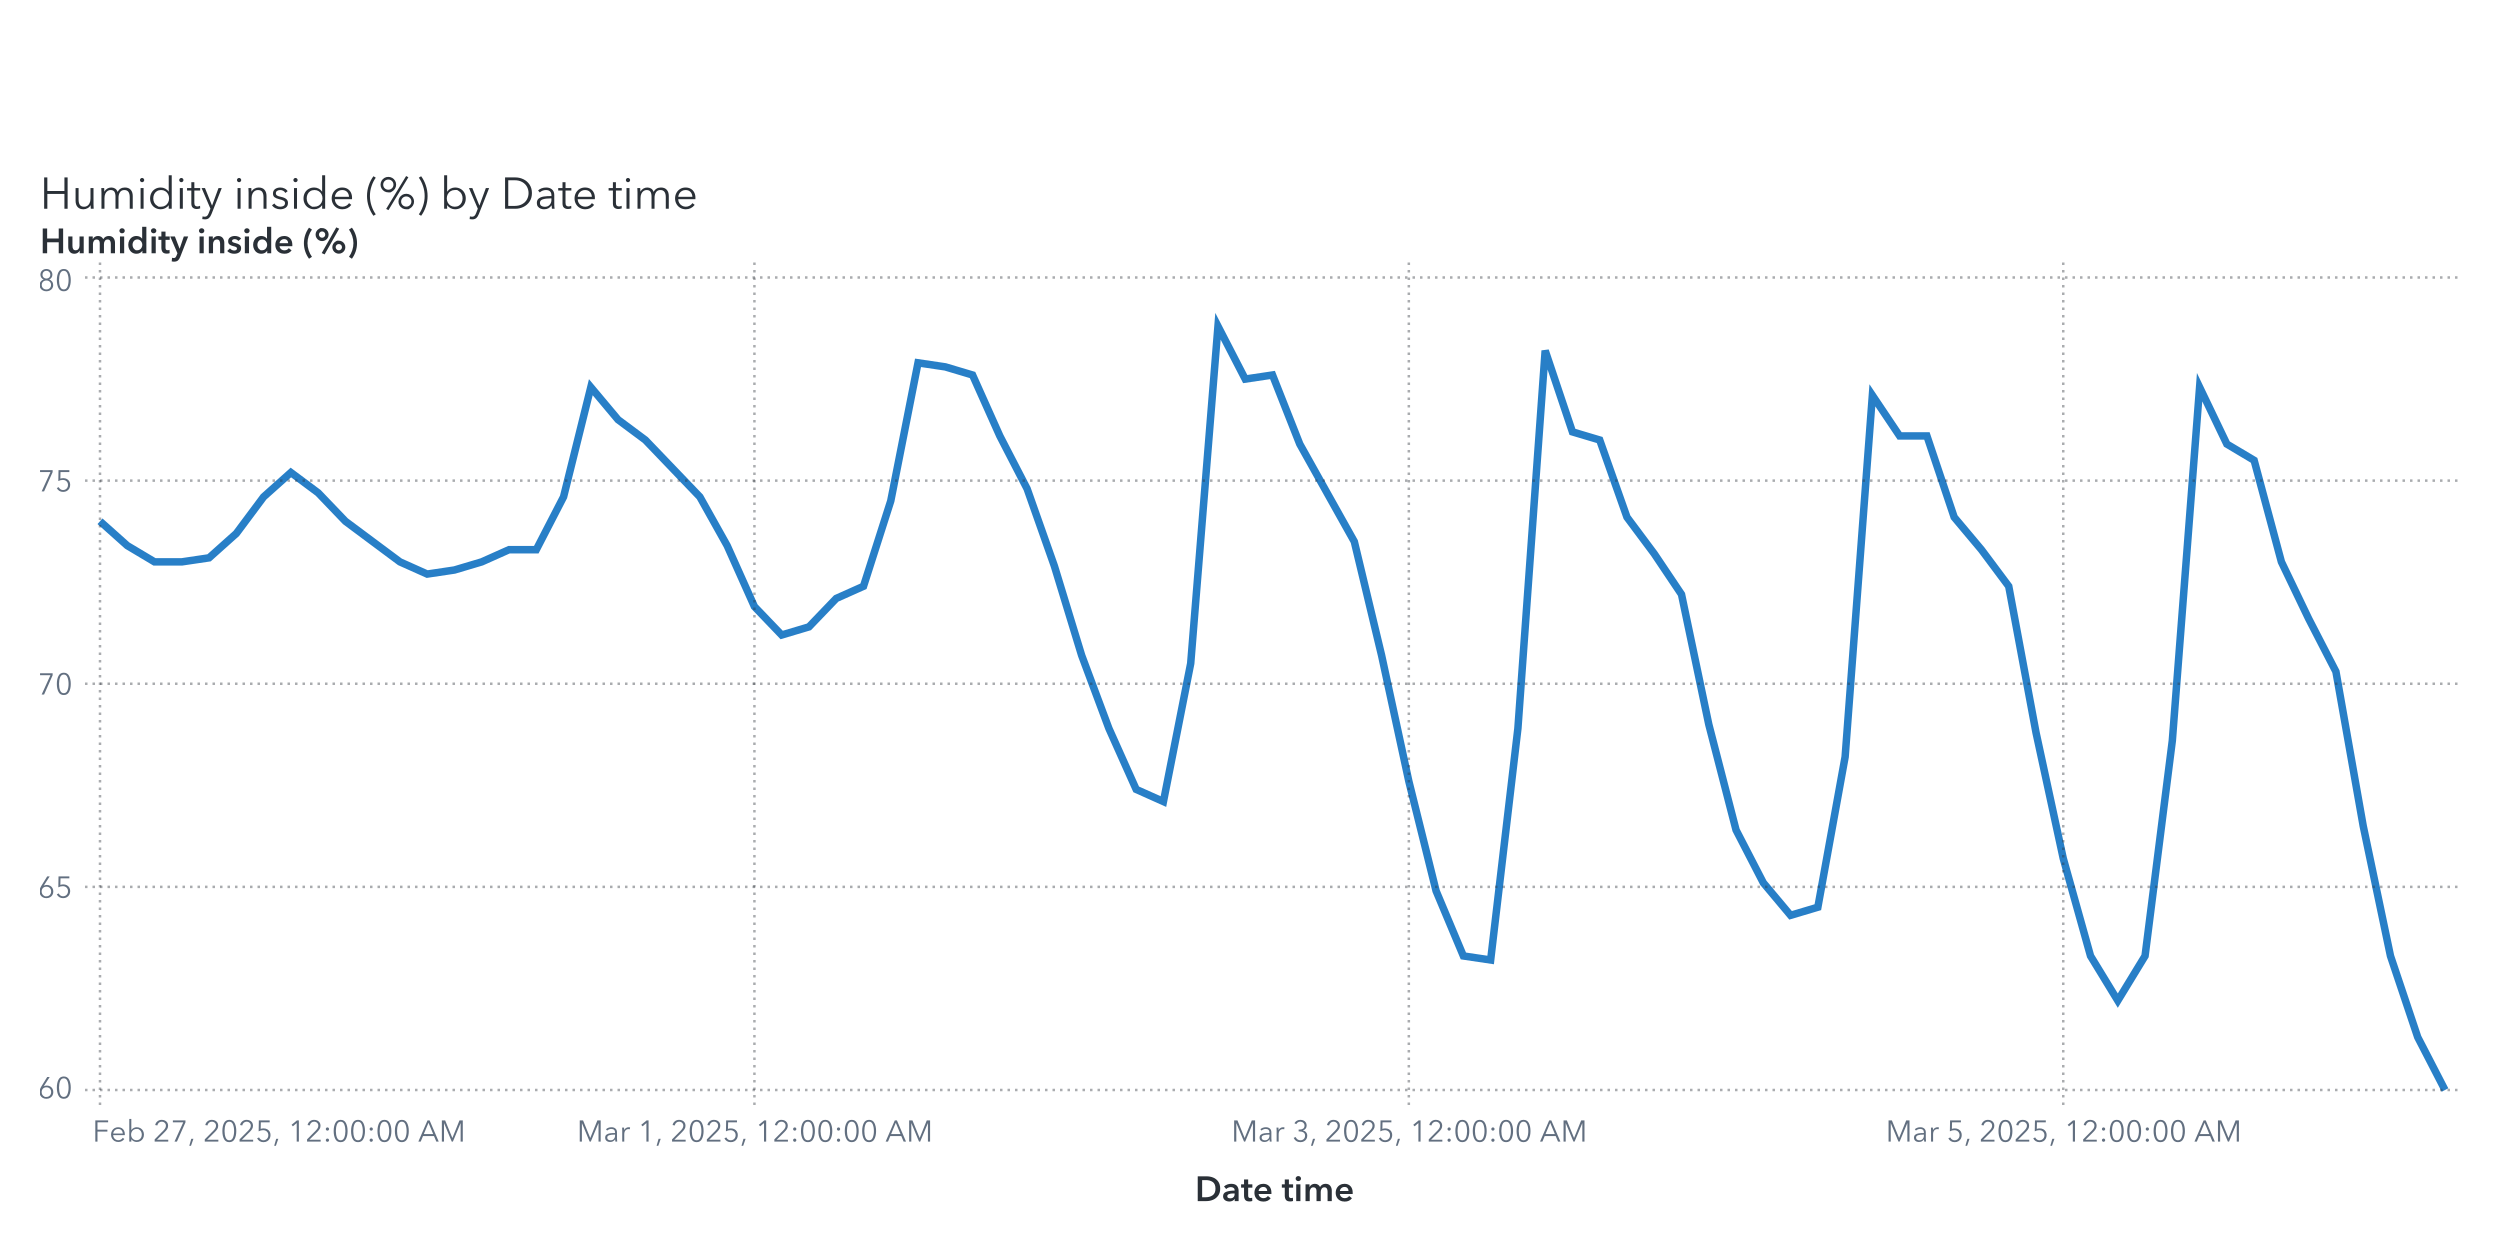
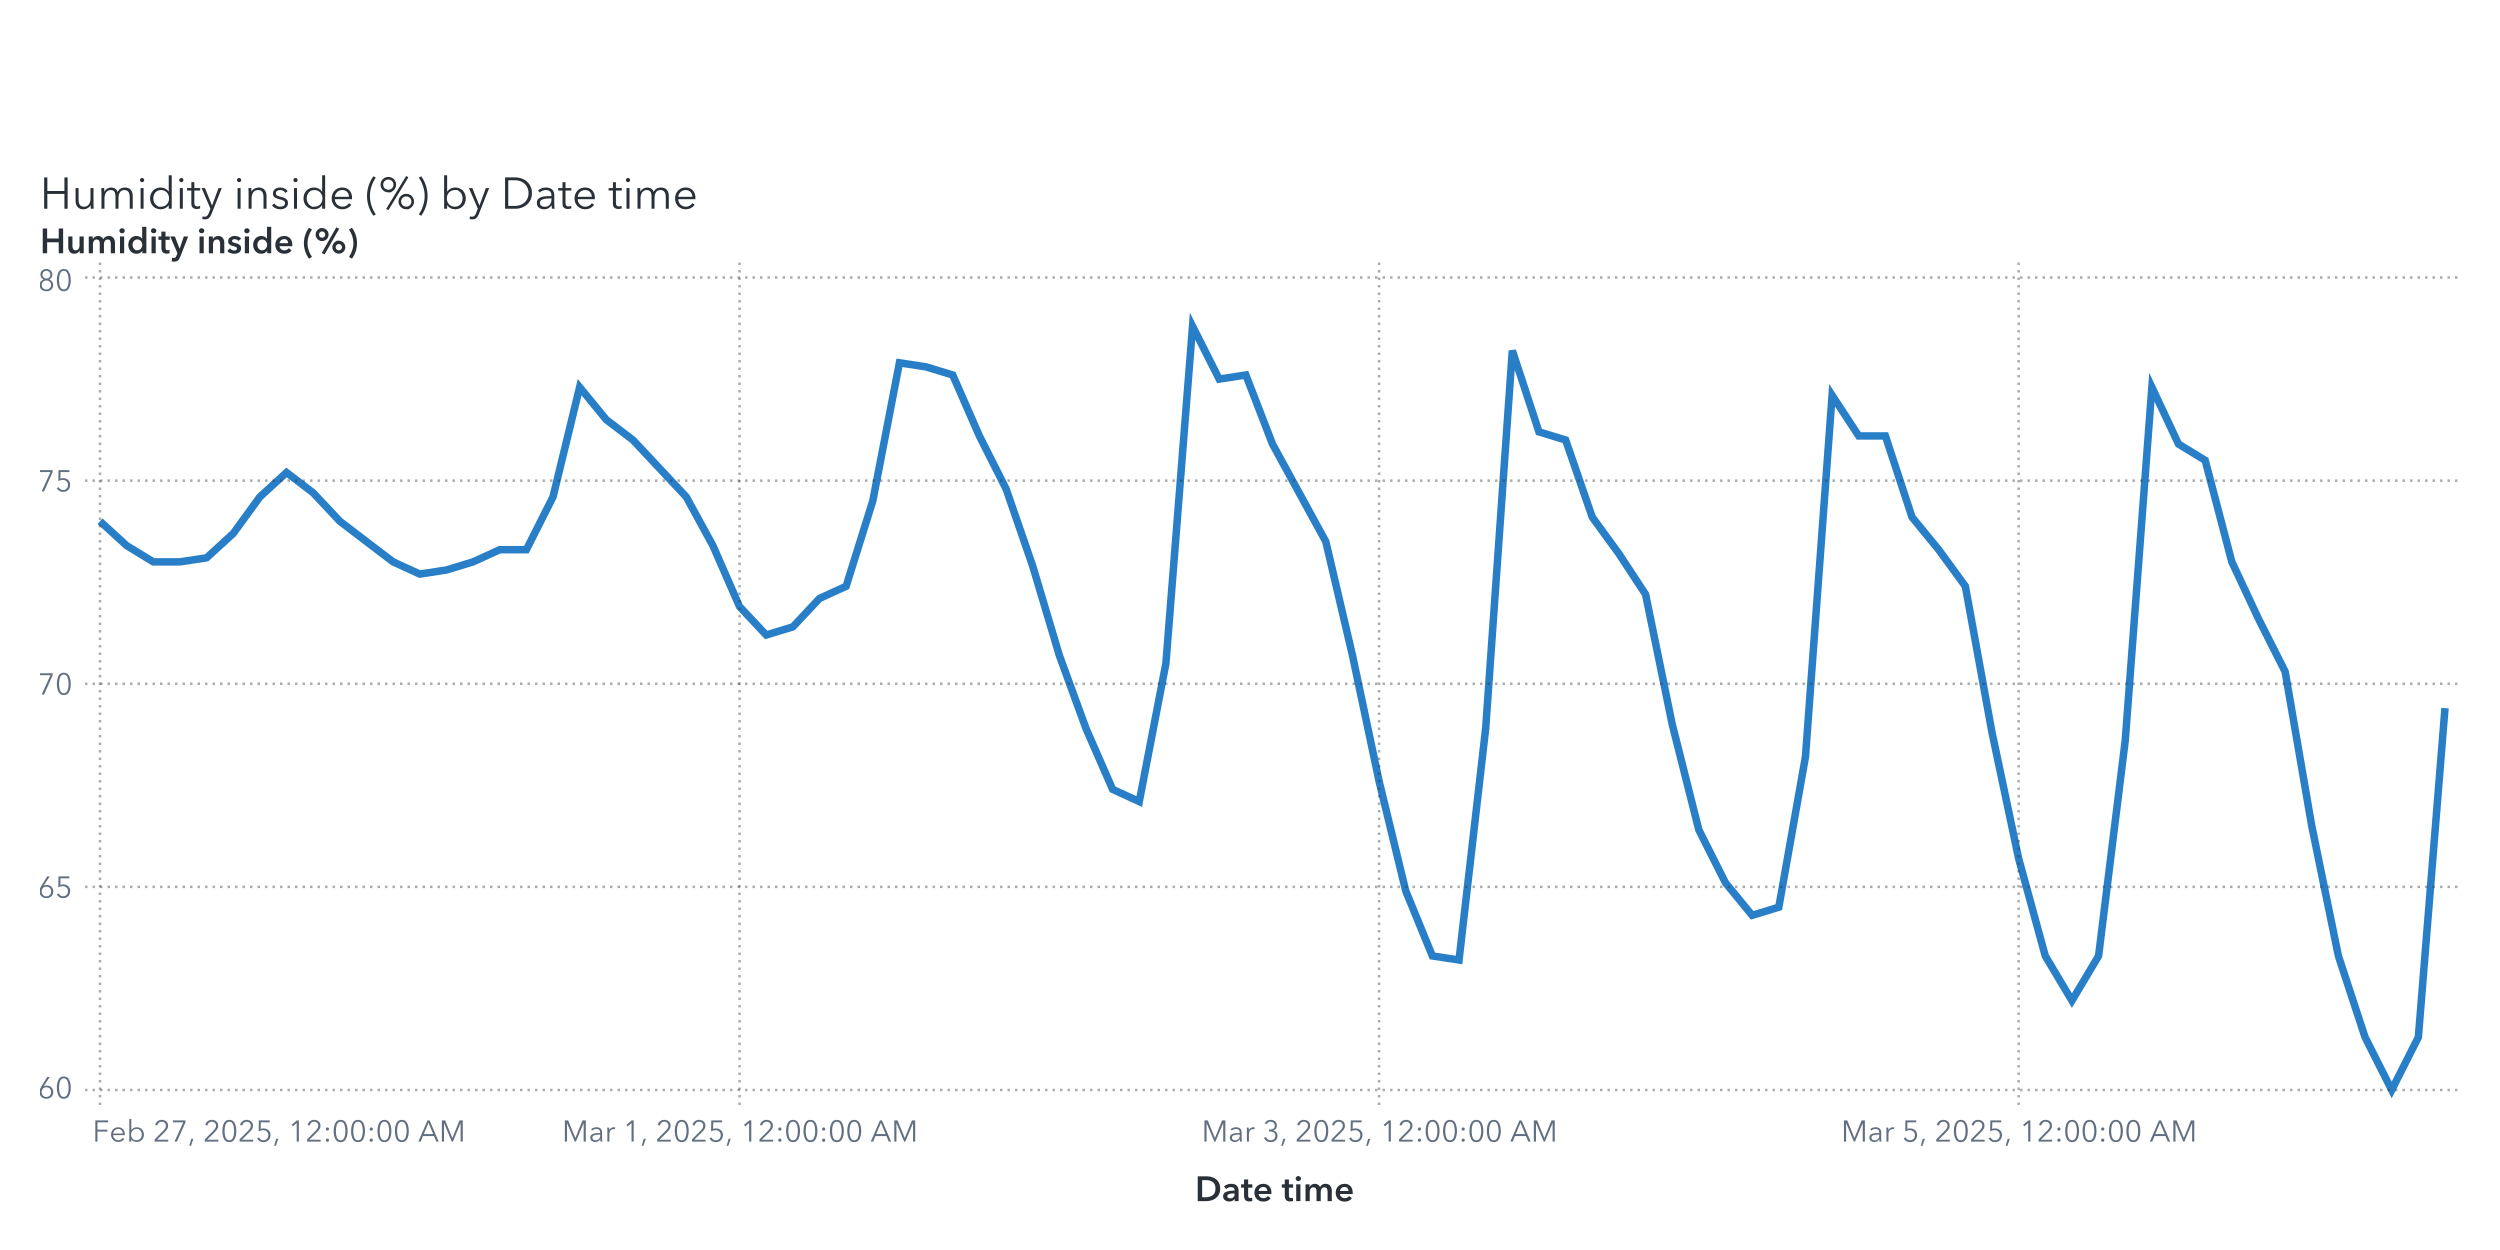
<svg xmlns="http://www.w3.org/2000/svg" xmlns:xlink="http://www.w3.org/1999/xlink" version="1.1" width="1000" height="500" viewBox="0 0 1000 500">
  <rect x="0" y="0" width="1000" height="500" fill="#ffffff">
</rect>
  <g>
    <rect x="0" y="0" rx="5" ry="5" width="1000.0" height="500.0" fill="#ffffff" opacity="0">
</rect>
    <rect x="0" y="0" rx="5" ry="5" width="1000.0" height="500.0" fill="#ffffff" opacity="0">
</rect>
    <rect x="0" y="0" rx="5" ry="5" width="1000.0" height="500.0" fill="#ffffff" opacity="0">
</rect>
    <rect x="0" y="50.0" rx="5" ry="5" width="1000.0" height="450.0" fill="#ffffff" opacity="0">
</rect>
    <g transform=" translate(16.0 -412.0)">
      <g transform="">
        <g fill="#2a3037" stroke="#2a3037" transform="translate(0 495.5) scale(0.0177 -0.0177)">
          <defs>
            <path id="g72/TT0" d="M94.0 708.0 L166.0 708.0 L166.0 401.0 L552.0 401.0 L552.0 708.0 L624.0 708.0 L624.0 0 L552.0 0 L552.0 335.0 L166.0 335.0 L166.0 0 L94.0 0 L94.0 708.0Z">
</path>
          </defs>
          <use x="0" y="0" xlink:href="#g72/TT0" />
          <defs>
            <path id="g117/TT0" d="M426.0 80.0 L424.0 80.0Q 405.0,40.0  359.5,14.0 T 264.0,-12.0 Q 177.0,-12.0  131.5,40.0 T 86.0,181.0  L86.0 468.0 L154.0 468.0 L154.0 209.0Q 154.0,130.0  182.5,87.5 T 281.0,45.0 Q 319.0,45.0  351.0,65.5 T 403.0,127.0 T 423.0,228.0  L423.0 468.0 L491.0 468.0 L491.0 103.0Q 491.0,43.0  495.0,0  L430.0 0Q 426.0,50.0  426.0,80.0 Z">
</path>
          </defs>
          <use x="718.0" y="0" xlink:href="#g117/TT0" />
          <defs>
            <path id="g109/TT0" d="M311.0 480.0Q 356.0,480.0  395.0,458.0 T 455.0,381.0 Q 479.0,429.0  521.0,454.5 T 619.0,480.0 Q 706.0,480.0  751.5,428.0 T 797.0,287.0  L797.0 0 L729.0 0 L729.0 259.0Q 729.0,423.0  608.0,423.0 Q 540.0,423.0  507.5,372.5 T 475.0,249.0  L475.0 0 L407.0 0 L407.0 273.0Q 407.0,347.0  382.5,385.0 T 294.0,423.0 Q 260.0,423.0  228.5,402.5 T 177.5,340.5 T 158.0,240.0  L158.0 0 L90.0 0 L90.0 365.0Q 90.0,425.0  86.0,468.0  L151.0 468.0Q 155.0,418.0  155.0,388.0  L157.0 388.0Q 178.0,429.0  219.5,454.5 T 311.0,480.0 Z">
</path>
          </defs>
          <use x="1299.0" y="0" xlink:href="#g109/TT0" />
          <defs>
            <path id="g105/TT0" d="M125.0 600.0Q 106.0,600.0  91.5,614.0 T 77.0,648.0 Q 77.0,668.0  91.5,682.0 T 125.0,696.0 Q 144.0,696.0  158.5,682.0 T 173.0,648.0 Q 173.0,628.0  158.5,614.0 T 125.0,600.0 Z M159.0 0 L91.0 0 L91.0 468.0 L159.0 468.0 L159.0 0Z">
</path>
          </defs>
          <use x="2182.0" y="0" xlink:href="#g105/TT0" />
          <defs>
            <path id="g100/TT0" d="M298.0 -12.0Q 227.0,-12.0  171.5,20.5 T 86.0,109.0 T 56.0,234.0 Q 56.0,303.0  86.0,359.0 T 171.5,447.5 T 298.0,480.0 Q 350.0,480.0  398.0,455.5 T 475.0,387.0  L477.0 387.0 L477.0 756.0 L545.0 756.0 L545.0 0 L477.0 0 L477.0 79.0 L475.0 79.0Q 446.0,36.0  398.0,12.0 T 298.0,-12.0 Z M305.0 46.0Q 357.0,46.0  398.0,70.5 T 462.0,138.0 T 485.0,234.0 Q 485.0,287.0  462.0,330.0 T 398.0,398.0 T 305.0,423.0 Q 250.0,423.0  210.0,398.0 T 149.0,330.0 T 128.0,234.0 Q 128.0,181.0  149.0,138.5 T 210.0,71.0 T 250.0,46.0 Z">
</path>
          </defs>
          <use x="2432.0" y="0" xlink:href="#g100/TT0" />
          <use x="3069.0" y="0" xlink:href="#g105/TT0" />
          <defs>
            <path id="g116/TT0" d="M169.0 411.0 L169.0 138.0Q 169.0,89.0  187.0,70.5 T 239.0,52.0 Q 268.0,52.0  298.0,67.0  L301.0 8.0Q 264.0,-6.0  221.0,-6.0 Q 173.0,-6.0  137.0,22.0 T 101.0,119.0  L101.0 411.0 L4.0 411.0 L4.0 468.0 L101.0 468.0 L101.0 600.0 L169.0 600.0 L169.0 468.0 L301.0 468.0 L301.0 411.0 L169.0 411.0Z">
</path>
          </defs>
          <use x="3319.0" y="0" xlink:href="#g116/TT0" />
          <defs>
            <path id="g121/TT0" d="M253.0 73.0 L398.0 468.0 L472.0 468.0 L239.0 -121.0Q 216.0,-180.0  182.5,-210.0 T 92.0,-240.0 Q 61.0,-240.0  31.0,-234.0  L38.0 -172.0Q 62.0,-180.0  88.0,-180.0 Q 121.0,-180.0  141.5,-159.5 T 178.0,-97.0  L216.0 1.0 L16.0 468.0 L92.0 468.0 L251.0 73.0 L253.0 73.0Z">
</path>
          </defs>
          <use x="3636.0" y="0" xlink:href="#g121/TT0" />
          <use x="4374.0" y="0" xlink:href="#g105/TT0" />
          <defs>
            <path id="g110/TT0" d="M155.0 388.0 L157.0 388.0Q 176.0,428.0  221.5,454.0 T 317.0,480.0 Q 404.0,480.0  449.5,428.0 T 495.0,287.0  L495.0 0 L427.0 0 L427.0 259.0Q 427.0,338.0  398.5,380.5 T 300.0,423.0 Q 262.0,423.0  230.0,402.5 T 178.0,341.0 T 158.0,240.0  L158.0 0 L90.0 0 L90.0 365.0Q 90.0,425.0  86.0,468.0  L151.0 468.0Q 155.0,418.0  155.0,388.0 Z">
</path>
          </defs>
          <use x="4624.0" y="0" xlink:href="#g110/TT0" />
          <defs>
            <path id="g115/TT0" d="M224.0 423.0Q 183.0,423.0  154.0,404.5 T 125.0,350.0 Q 125.0,318.0  151.0,300.0 T 237.0,270.0 Q 320.0,253.0  359.5,220.0 T 399.0,133.0 Q 399.0,59.0  347.5,23.5 T 223.0,-12.0 Q 167.0,-12.0  118.0,11.0 T 38.0,79.0  L92.0 119.0Q 111.0,87.0  146.5,66.5 T 222.0,46.0 Q 270.0,46.0  301.0,65.5 T 332.0,128.0 Q 332.0,163.0  299.5,182.0 T 194.0,218.0 Q 136.0,232.0  98.0,258.5 T 60.0,344.0 Q 60.0,411.0  108.5,445.5 T 227.0,480.0 Q 277.0,480.0  323.0,457.5 T 391.0,396.0  L339.0 357.0Q 324.0,387.0  293.0,405.0 T 224.0,423.0 Z">
</path>
          </defs>
          <use x="5205.0" y="0" xlink:href="#g115/TT0" />
          <use x="5649.0" y="0" xlink:href="#g105/TT0" />
          <use x="5899.0" y="0" xlink:href="#g100/TT0" />
          <defs>
            <path id="g101/TT0" d="M515.0 216.0 L127.0 216.0Q 128.0,169.0  150.5,130.5 T 212.0,69.0 T 298.0,46.0 Q 347.0,46.0  387.0,69.5 T 448.0,127.0  L499.0 87.0Q 421.0,-12.0  298.0,-12.0 Q 229.0,-12.0  174.0,20.0 T 87.5,108.0 T 56.0,234.0 Q 56.0,303.0  87.0,359.5 T 172.0,448.0 T 292.0,480.0 Q 363.0,480.0  413.5,449.5 T 490.0,366.0 T 516.0,248.0 Q 516.0,228.0  515.0,216.0 Z M292.0 423.0Q 248.0,423.0  211.5,402.0 T 153.0,345.5 T 128.0,270.0  L447.0 270.0Q 444.0,338.0  403.5,380.5 T 292.0,423.0 Z">
</path>
          </defs>
          <use x="6536.0" y="0" xlink:href="#g101/TT0" />
          <defs>
            <path id="g40/TT0" d="M230.0 -126.0 L178.0 -159.0Q 112.0,-72.0  72.0,46.0 T 32.0,288.0 Q 32.0,412.0  72.0,530.0 T 178.0,735.0  L230.0 702.0Q 170.0,618.0  134.0,509.0 T 98.0,288.0 Q 98.0,176.0  134.0,67.0 T 230.0,-126.0 Z">
</path>
          </defs>
          <use x="7358.0" y="0" xlink:href="#g40/TT0" />
          <defs>
            <path id="g37/TT0" d="M217.0 -31.0 L165.0 -4.0 L616.0 739.0 L667.0 712.0 L217.0 -31.0Z M214.0 370.0Q 165.0,370.0  125.0,393.5 T 61.5,457.0 T 38.0,545.0 Q 38.0,593.0  61.5,633.0 T 125.0,696.5 T 214.0,720.0 Q 263.0,720.0  303.0,696.5 T 366.5,633.0 T 390.0,545.0 Q 390.0,497.0  366.5,457.0 T 303.0,393.5 T 263.0,370.0 Z M214.0 660.0Q 166.0,660.0  132.0,627.0 T 98.0,545.0 Q 98.0,496.0  132.0,463.0 T 214.0,430.0 Q 262.0,430.0  296.0,463.0 T 330.0,545.0 Q 330.0,594.0  296.0,627.0 T 214.0,660.0 Z M619.0 -12.0Q 570.0,-12.0  530.0,11.5 T 466.5,75.0 T 443.0,163.0 Q 443.0,211.0  466.5,251.0 T 530.0,314.5 T 619.0,338.0 Q 668.0,338.0  708.0,314.5 T 771.5,251.0 T 795.0,163.0 Q 795.0,115.0  771.5,75.0 T 708.0,11.5 T 668.0,-12.0 Z M619.0 278.0Q 571.0,278.0  537.0,245.0 T 503.0,163.0 Q 503.0,114.0  537.0,81.0 T 619.0,48.0 Q 667.0,48.0  701.0,81.0 T 735.0,163.0 Q 735.0,212.0  701.0,245.0 T 619.0,278.0 Z">
</path>
          </defs>
          <use x="7658.0" y="0" xlink:href="#g37/TT0" />
          <defs>
            <path id="g41/TT0" d="M70.0 702.0 L122.0 735.0Q 188.0,648.0  228.0,530.0 T 268.0,288.0 Q 268.0,164.0  228.0,46.0 T 122.0,-159.0  L70.0 -126.0Q 130.0,-42.0  166.0,67.0 T 202.0,288.0 Q 202.0,400.0  166.0,509.0 T 70.0,702.0 Z">
</path>
          </defs>
          <use x="8491.0" y="0" xlink:href="#g41/TT0" />
          <defs>
            <path id="g98/TT0" d="M160.0 0 L92.0 0 L92.0 756.0 L160.0 756.0 L160.0 387.0 L162.0 387.0Q 191.0,431.0  239.0,455.5 T 339.0,480.0 Q 410.0,480.0  465.5,447.5 T 551.0,359.0 T 581.0,234.0 Q 581.0,165.0  551.0,109.0 T 465.5,20.5 T 339.0,-12.0 Q 287.0,-12.0  239.0,12.0 T 162.0,79.0  L160.0 79.0 L160.0 0Z M332.0 423.0Q 280.0,423.0  239.0,398.0 T 175.0,330.0 T 152.0,234.0 Q 152.0,181.0  175.0,138.0 T 239.0,70.5 T 332.0,46.0 Q 387.0,46.0  427.0,71.0 T 488.0,138.5 T 509.0,234.0 Q 509.0,287.0  488.0,330.0 T 427.0,398.0 T 387.0,423.0 Z">
</path>
          </defs>
          <use x="9041.0" y="0" xlink:href="#g98/TT0" />
          <use x="9678.0" y="0" xlink:href="#g121/TT0" />
          <defs>
            <path id="g68/TT0" d="M329.0 708.0Q 421.0,708.0  507.0,667.5 T 647.0,546.5 T 701.0,354.0 Q 701.0,242.0  647.0,161.5 T 507.0,40.5 T 329.0,0  L94.0 0 L94.0 708.0 L329.0 708.0Z M309.0 64.0Q 411.0,64.0  482.5,105.0 T 589.5,212.0 T 625.0,354.0 Q 625.0,430.0  589.5,496.0 T 482.5,603.0 T 309.0,644.0  L166.0 644.0 L166.0 64.0 L309.0 64.0Z">
</path>
          </defs>
          <use x="10416.0" y="0" xlink:href="#g68/TT0" />
          <defs>
            <path id="g97/TT0" d="M260.0 423.0Q 220.0,423.0  183.0,408.0 T 121.0,368.0  L83.0 413.0Q 113.0,443.0  161.0,461.5 T 267.0,480.0 Q 347.0,480.0  398.0,436.0 T 449.0,310.0  L449.0 105.0Q 449.0,42.0  457.0,0  L396.0 0Q 389.0,40.0  389.0,76.0  L387.0 76.0Q 355.0,30.0  314.5,9.0 T 217.0,-12.0 Q 178.0,-12.0  141.0,2.5 T 79.5,49.0 T 55.0,130.0 Q 55.0,198.0  99.0,232.0 T 212.5,276.5 T 385.0,287.0  L385.0 302.0Q 385.0,362.0  353.0,392.5 T 260.0,423.0 Z M125.0 133.0Q 125.0,87.0  157.0,65.5 T 235.0,44.0 Q 304.0,44.0  344.5,89.0 T 385.0,199.0  L385.0 234.0 L365.0 234.0Q 259.0,234.0  192.0,213.5 T 125.0,133.0 Z">
</path>
          </defs>
          <use x="11173.0" y="0" xlink:href="#g97/TT0" />
          <use x="11707.0" y="0" xlink:href="#g116/TT0" />
          <use x="12024.0" y="0" xlink:href="#g101/TT0" />
          <use x="12846.0" y="0" xlink:href="#g116/TT0" />
          <use x="13163.0" y="0" xlink:href="#g105/TT0" />
          <use x="13413.0" y="0" xlink:href="#g109/TT0" />
          <use x="14296.0" y="0" xlink:href="#g101/TT0" />
        </g>
        <text x="0" y="495.5" font-size="13.3pt" font-family="Avenir Next for SAS" fill="#2a3037" opacity="0">
Humidity inside (%) by Date time</text>
      </g>
    </g>
    <g transform=" translate(16.0 -16.0)">
      <defs>
        <clipPath id="ClipPath0">
          <rect x="18" y="118" width="953" height="340">
</rect>
        </clipPath>
      </defs>
      <g clip-path="url(#ClipPath0)">
        <defs>
          <clipPath id="ClipPath1">
            <rect x="18" y="120" width="951" height="338">
</rect>
          </clipPath>
        </defs>
        <g clip-path="url(#ClipPath1)">
-           <polyline id="Polyline_6" points="24.0,224.5  34.91,234.25  45.81,240.75  56.72,240.75  67.63,239.13  78.53,229.38  89.44,214.75  100.35,205.0  111.26,213.13  122.16,224.5  133.07,232.63  143.98,240.75  154.88,245.63  165.79,244.0  176.7,240.75  187.6,235.88  198.51,235.88  209.42,214.75  220.33,170.88  231.23,183.88  242.14,192.0  253.05,203.38  263.95,214.75  274.86,234.25  285.77,258.63  296.67,270.0  307.58,266.75  318.49,255.38  329.4,250.5  340.3,216.38  351.21,161.13  362.12,162.75  373.02,166.0  383.93,190.38  394.84,211.5  405.74,242.38  416.65,278.13  427.56,307.38  438.47,331.75  449.37,336.63  460.28,281.38  471.19,146.5  482.09,167.63  493.0,166.0  503.91,193.63  514.81,213.13  525.72,232.63  536.63,278.13  547.53,328.5  558.44,372.38  569.35,398.38  580.26,400.0  591.16,307.38  602.07,156.25  612.98,188.75  623.88,192.0  634.79,222.88  645.7,237.5  656.6,253.75  667.51,305.75  678.42,348.0  689.33,369.13  700.23,382.13  711.14,378.88  722.05,318.75  732.95,174.13  743.86,190.38  754.77,190.38  765.67,222.88  776.58,235.88  787.49,250.5  798.4,309.0  809.3,359.38  820.21,398.38  831.12,416.25  842.02,398.38  852.93,312.25  863.84,170.88  874.74,193.63  885.65,200.13  896.56,240.75  907.47,263.5  918.37,284.63  929.28,346.38  940.19,398.38  951.09,430.88  962.0,452.0 " fill="none" stroke="#287fc7" stroke-width="3.0">
+           <polyline id="Polyline_6" points="24.0,224.5  34.66,234.25  45.32,240.75  55.98,240.75  66.64,239.13  77.3,229.38  87.95,214.75  98.61,205.0  109.27,213.13  119.93,224.5  130.59,232.63  141.25,240.75  151.91,245.63  162.57,244.0  173.23,240.75  183.89,235.88  194.55,235.88  205.2,214.75  215.86,170.88  226.52,183.88  237.18,192.0  247.84,203.38  258.5,214.75  269.16,234.25  279.82,258.63  290.48,270.0  301.14,266.75  311.8,255.38  322.45,250.5  333.11,216.38  343.77,161.13  354.43,162.75  365.09,166.0  375.75,190.38  386.41,211.5  397.07,242.38  407.73,278.13  418.39,307.38  429.05,331.75  439.7,336.63  450.36,281.38  461.02,146.5  471.68,167.63  482.34,166.0  493.0,193.63  503.66,213.13  514.32,232.63  524.98,278.13  535.64,328.5  546.3,372.38  556.95,398.38  567.61,400.0  578.27,307.38  588.93,156.25  599.59,188.75  610.25,192.0  620.91,222.88  631.57,237.5  642.23,253.75  652.89,305.75  663.55,348.0  674.2,369.13  684.86,382.13  695.52,378.88  706.18,318.75  716.84,174.13  727.5,190.38  738.16,190.38  748.82,222.88  759.48,235.88  770.14,250.5  780.8,309.0  791.45,359.38  802.11,398.38  812.77,416.25  823.43,398.38  834.09,312.25  844.75,170.88  855.41,193.63  866.07,200.13  876.73,240.75  887.39,263.5  898.05,284.63  908.7,346.38  919.36,398.38  930.02,430.88  940.68,452.0  951.34,430.88  962.0,299.25 " fill="none" stroke="#287fc7" stroke-width="3.0">
</polyline>
        </g>
        <path d="M18.0 452.0L969.0 452.0" stroke="#2a3037" stroke-dasharray="1,2" fill="none" opacity="0.4">
</path>
        <path d="M18.0 370.75L969.0 370.75" stroke="#2a3037" stroke-dasharray="1,2" fill="none" opacity="0.4">
</path>
        <path d="M18.0 289.5L969.0 289.5" stroke="#2a3037" stroke-dasharray="1,2" fill="none" opacity="0.4">
</path>
        <path d="M18.0 208.25L969.0 208.25" stroke="#2a3037" stroke-dasharray="1,2" fill="none" opacity="0.4">
</path>
        <path d="M18.0 127.0L969.0 127.0" stroke="#2a3037" stroke-dasharray="1,2" fill="none" opacity="0.4">
</path>
        <path d="M24.0 458.0L24.0 120.0" stroke="#2a3037" stroke-dasharray="1,2" fill="none" opacity="0.4">
</path>
-         <path d="M285.77 458.0L285.77 120.0" stroke="#2a3037" stroke-dasharray="1,2" fill="none" opacity="0.4">
- </path>
-         <path d="M547.53 458.0L547.53 120.0" stroke="#2a3037" stroke-dasharray="1,2" fill="none" opacity="0.4">
- </path>
-         <path d="M809.3 458.0L809.3 120.0" stroke="#2a3037" stroke-dasharray="1,2" fill="none" opacity="0.4">
+         <path d="M279.82 458.0L279.82 120.0" stroke="#2a3037" stroke-dasharray="1,2" fill="none" opacity="0.4">
+ </path>
+         <path d="M535.64 458.0L535.64 120.0" stroke="#2a3037" stroke-dasharray="1,2" fill="none" opacity="0.4">
+ </path>
+         <path d="M791.45 458.0L791.45 120.0" stroke="#2a3037" stroke-dasharray="1,2" fill="none" opacity="0.4">
</path>
      </g>
      <defs>
        <clipPath id="ClipPath2">
          <rect x="0" y="121" width="18" height="337">
</rect>
        </clipPath>
      </defs>
      <g clip-path="url(#ClipPath2)">
        <g fill="#626f80" stroke="#626f80" transform="translate(-0.92 455.3) scale(0.012 -0.012)">
          <defs>
            <path id="g54/TT0" d="M203.0 397.0Q 218.0,409.0  247.0,416.0 T 304.0,423.0 Q 365.0,423.0  414.5,395.5 T 492.0,318.0 T 520.0,205.0 Q 520.0,140.0  490.5,89.5 T 408.5,10.5 T 290.0,-18.0 Q 224.0,-18.0  171.5,10.5 T 89.5,89.5 T 60.0,205.0 Q 60.0,255.0  77.0,301.5 T 124.0,397.0  L317.0 708.0 L400.0 708.0 L201.0 399.0 L203.0 397.0Z M290.0 43.0Q 336.0,43.0  372.0,64.0 T 428.0,122.0 T 448.0,205.0 Q 448.0,275.0  405.0,320.0 T 290.0,365.0 Q 218.0,365.0  175.0,320.0 T 132.0,205.0 Q 132.0,159.0  152.0,122.0 T 208.0,64.0 T 244.0,43.0 Z">
</path>
          </defs>
          <use x="0" y="0" xlink:href="#g54/TT0" />
          <defs>
            <path id="g48/TT0" d="M522.0 353.0Q 522.0,195.0  467.0,88.5 T 290.0,-18.0 Q 167.0,-18.0  112.5,88.5 T 58.0,353.0 Q 58.0,512.0  112.5,619.0 T 290.0,726.0 Q 412.0,726.0  467.0,618.5 T 522.0,353.0 Z M131.0 353.0Q 131.0,226.0  167.5,135.0 T 290.0,44.0 Q 375.0,44.0  412.0,135.5 T 449.0,353.0 Q 449.0,480.0  412.0,572.5 T 290.0,665.0 Q 204.0,665.0  167.5,573.0 T 131.0,353.0 Z">
</path>
          </defs>
          <use x="580.0" y="0" xlink:href="#g48/TT0" />
        </g>
-         <text id="Text_95" x="13.0" y="455.3" font-size="9.0pt" font-family="Avenir Next for SAS" fill="#626f80" text-anchor="end" opacity="0">
+         <text id="Text_97" x="13.0" y="455.3" font-size="9.0pt" font-family="Avenir Next for SAS" fill="#626f80" text-anchor="end" opacity="0">
60</text>
        <g fill="#626f80" stroke="#626f80" transform="translate(-0.92 375.05) scale(0.012 -0.012)">
          <use x="0" y="0" xlink:href="#g54/TT0" />
          <defs>
            <path id="g53/TT0" d="M180.0 644.0 L175.0 425.0Q 219.0,441.0  273.0,441.0 Q 339.0,441.0  391.5,413.0 T 473.5,334.5 T 503.0,219.0 Q 503.0,151.0  473.5,97.0 T 390.5,12.5 T 268.0,-18.0 Q 194.0,-18.0  140.0,16.0 T 56.0,111.0  L121.0 140.0Q 140.0,96.0  179.0,70.0 T 264.0,44.0 Q 311.0,44.0  349.0,66.0 T 408.5,126.5 T 430.0,212.0 Q 430.0,289.0  380.5,335.5 T 254.0,382.0 Q 180.0,382.0  107.0,343.0  L114.0 708.0 L475.0 708.0 L475.0 644.0 L180.0 644.0Z">
</path>
          </defs>
          <use x="580.0" y="0" xlink:href="#g53/TT0" />
        </g>
-         <text id="Text_96" x="13.0" y="375.05" font-size="9.0pt" font-family="Avenir Next for SAS" fill="#626f80" text-anchor="end" opacity="0">
+         <text id="Text_98" x="13.0" y="375.05" font-size="9.0pt" font-family="Avenir Next for SAS" fill="#626f80" text-anchor="end" opacity="0">
65</text>
        <g fill="#626f80" stroke="#626f80" transform="translate(-0.92 293.8) scale(0.012 -0.012)">
          <defs>
            <path id="g55/TT0" d="M498.0 642.0 L213.0 0 L132.0 0 L425.0 644.0 L78.0 644.0 L78.0 708.0 L498.0 708.0 L498.0 642.0Z">
</path>
          </defs>
          <use x="0" y="0" xlink:href="#g55/TT0" />
          <use x="580.0" y="0" xlink:href="#g48/TT0" />
        </g>
-         <text id="Text_97" x="13.0" y="293.8" font-size="9.0pt" font-family="Avenir Next for SAS" fill="#626f80" text-anchor="end" opacity="0">
+         <text id="Text_99" x="13.0" y="293.8" font-size="9.0pt" font-family="Avenir Next for SAS" fill="#626f80" text-anchor="end" opacity="0">
70</text>
        <g fill="#626f80" stroke="#626f80" transform="translate(-0.92 212.55) scale(0.012 -0.012)">
          <use x="0" y="0" xlink:href="#g55/TT0" />
          <use x="580.0" y="0" xlink:href="#g53/TT0" />
        </g>
-         <text id="Text_98" x="13.0" y="212.55" font-size="9.0pt" font-family="Avenir Next for SAS" fill="#626f80" text-anchor="end" opacity="0">
+         <text id="Text_100" x="13.0" y="212.55" font-size="9.0pt" font-family="Avenir Next for SAS" fill="#626f80" text-anchor="end" opacity="0">
75</text>
        <g fill="#626f80" stroke="#626f80" transform="translate(-0.92 132.3) scale(0.012 -0.012)">
          <defs>
            <path id="g56/TT0" d="M517.0 186.0Q 517.0,126.0  486.0,79.5 T 403.0,7.5 T 290.0,-18.0 Q 229.0,-18.0  177.0,7.5 T 94.0,79.5 T 63.0,186.0 Q 63.0,256.0  100.5,306.5 T 197.0,375.0  L197.0 377.0Q 150.0,393.0  120.0,437.5 T 90.0,537.0 Q 90.0,593.0  117.0,636.0 T 190.0,702.5 T 290.0,726.0 Q 344.0,726.0  390.0,702.5 T 463.0,636.0 T 490.0,537.0 Q 490.0,482.0  460.0,437.5 T 383.0,377.0  L383.0 375.0Q 442.0,358.0  479.5,307.0 T 517.0,186.0 Z M290.0 406.0Q 345.0,406.0  382.5,442.0 T 420.0,533.0 Q 420.0,590.0  383.0,627.5 T 290.0,665.0 Q 234.0,665.0  197.0,627.5 T 160.0,533.0 Q 160.0,478.0  197.5,442.0 T 290.0,406.0 Z M290.0 43.0Q 359.0,43.0  402.0,86.0 T 445.0,194.0 Q 445.0,258.0  402.0,300.0 T 290.0,342.0 Q 221.0,342.0  178.0,300.0 T 135.0,194.0 Q 135.0,129.0  178.0,86.0 T 290.0,43.0 Z">
</path>
          </defs>
          <use x="0" y="0" xlink:href="#g56/TT0" />
          <use x="580.0" y="0" xlink:href="#g48/TT0" />
        </g>
-         <text id="Text_99" x="13.0" y="132.3" font-size="9.0pt" font-family="Avenir Next for SAS" fill="#626f80" text-anchor="end" opacity="0">
+         <text id="Text_101" x="13.0" y="132.3" font-size="9.0pt" font-family="Avenir Next for SAS" fill="#626f80" text-anchor="end" opacity="0">
80</text>
      </g>
      <g fill="#2a3037" stroke="#2a3037" transform="translate(0 117.31) scale(0.014 -0.014)">
        <defs>
          <path id="g72/TT1" d="M78.0 708.0 L204.0 708.0 L204.0 422.0 L535.0 422.0 L535.0 708.0 L661.0 708.0 L661.0 0 L535.0 0 L535.0 314.0 L204.0 314.0 L204.0 0 L78.0 0 L78.0 708.0Z">
</path>
        </defs>
        <use x="0" y="0" xlink:href="#g72/TT1" />
        <defs>
          <path id="g117/TT1" d="M396.0 0 L396.0 77.0 L394.0 77.0Q 377.0,39.0  336.5,12.5 T 245.0,-14.0 Q 157.0,-14.0  112.5,42.5 T 68.0,180.0  L68.0 480.0 L188.0 480.0 L188.0 214.0Q 188.0,86.0  278.0,86.0 Q 332.0,86.0  361.0,124.5 T 390.0,216.0  L390.0 480.0 L510.0 480.0 L510.0 0 L396.0 0Z">
</path>
        </defs>
        <use x="739.0" y="0" xlink:href="#g117/TT1" />
        <defs>
          <path id="g109/TT1" d="M822.0 300.0 L822.0 0 L702.0 0 L702.0 266.0Q 702.0,394.0  612.0,394.0 Q 560.0,394.0  533.0,354.5 T 506.0,262.0  L506.0 0 L386.0 0 L386.0 290.0Q 386.0,337.0  363.5,365.5 T 297.0,394.0 Q 246.0,394.0  219.0,355.5 T 192.0,264.0  L192.0 0 L72.0 0 L72.0 480.0 L186.0 480.0 L186.0 403.0 L188.0 403.0Q 205.0,442.0  244.0,468.0 T 337.0,494.0 Q 390.0,494.0  428.0,470.0 T 487.0,403.0 Q 511.0,447.0  551.5,470.5 T 645.0,494.0 Q 733.0,494.0  777.5,437.5 T 822.0,300.0 Z">
</path>
        </defs>
        <use x="1321.0" y="0" xlink:href="#g109/TT1" />
        <defs>
          <path id="g105/TT1" d="M133.0 715.0Q 166.0,715.0  188.5,694.5 T 211.0,643.0 Q 211.0,612.0  188.5,591.5 T 133.0,571.0 Q 101.0,571.0  79.0,592.5 T 57.0,643.0 Q 57.0,672.0  79.0,693.5 T 133.0,715.0 Z M74.0 480.0 L194.0 480.0 L194.0 0 L74.0 0 L74.0 480.0Z">
</path>
        </defs>
        <use x="2211.0" y="0" xlink:href="#g105/TT1" />
        <defs>
          <path id="g100/TT1" d="M446.0 0 L446.0 72.0 L444.0 72.0Q 420.0,31.0  375.0,8.5 T 279.0,-14.0 Q 208.0,-14.0  154.5,20.5 T 72.0,113.5 T 43.0,242.0 Q 43.0,312.0  73.0,370.0 T 156.0,461.0 T 276.0,494.0 Q 377.0,494.0  437.0,419.0  L440.0 419.0 L440.0 756.0 L560.0 756.0 L560.0 0 L446.0 0Z M303.0 86.0Q 345.0,86.0  377.0,108.5 T 426.5,166.5 T 444.0,240.0 Q 444.0,278.0  426.5,314.5 T 377.0,373.5 T 303.0,396.0 Q 259.0,396.0  227.5,374.0 T 180.5,316.5 T 165.0,242.0 Q 165.0,203.0  180.5,167.0 T 227.5,108.5 T 259.0,86.0 Z">
</path>
        </defs>
        <use x="2479.0" y="0" xlink:href="#g100/TT1" />
        <use x="3113.0" y="0" xlink:href="#g105/TT1" />
        <defs>
          <path id="g116/TT1" d="M3.0 480.0 L87.0 480.0 L87.0 619.0 L205.0 619.0 L205.0 480.0 L325.0 480.0 L325.0 384.0 L205.0 384.0 L205.0 161.0Q 205.0,125.0  218.0,106.0 T 268.0,87.0 Q 299.0,87.0  319.0,97.0  L323.0 3.0Q 289.0,-10.0  243.0,-10.0 Q 155.0,-10.0  121.0,35.5 T 87.0,160.0  L87.0 384.0 L3.0 384.0 L3.0 480.0Z">
</path>
        </defs>
        <use x="3381.0" y="0" xlink:href="#g116/TT1" />
        <defs>
          <path id="g121/TT1" d="M133.0 480.0 L267.0 131.0 L269.0 131.0 L388.0 480.0 L513.0 480.0 L286.0 -103.0Q 258.0,-174.0  218.5,-207.0 T 104.0,-240.0 Q 71.0,-240.0  42.0,-233.0  L52.0 -129.0Q 74.0,-136.0  97.0,-136.0 Q 133.0,-136.0  149.0,-119.5 T 182.0,-61.0  L206.0 0 L0 480.0 L133.0 480.0Z">
</path>
        </defs>
        <use x="3721.0" y="0" xlink:href="#g121/TT1" />
        <use x="4484.0" y="0" xlink:href="#g105/TT1" />
        <defs>
          <path id="g110/TT1" d="M186.0 480.0 L186.0 403.0 L188.0 403.0Q 205.0,441.0  245.5,467.5 T 337.0,494.0 Q 425.0,494.0  469.5,437.5 T 514.0,300.0  L514.0 0 L394.0 0 L394.0 266.0Q 394.0,394.0  304.0,394.0 Q 250.0,394.0  221.0,355.5 T 192.0,264.0  L192.0 0 L72.0 0 L72.0 480.0 L186.0 480.0Z">
</path>
        </defs>
        <use x="4752.0" y="0" xlink:href="#g110/TT1" />
        <defs>
          <path id="g115/TT1" d="M230.0 404.0Q 198.0,404.0  175.5,391.0 T 153.0,352.0 Q 153.0,327.0  176.0,315.0 T 257.0,289.0 Q 325.0,273.0  368.5,241.0 T 412.0,146.0 Q 412.0,64.0  355.5,25.0 T 212.0,-14.0 Q 155.0,-14.0  102.0,7.0 T 15.0,65.0  L94.0 139.0Q 114.0,112.0  146.5,95.5 T 217.0,79.0 Q 248.0,79.0  271.0,93.0 T 294.0,136.0 Q 294.0,164.0  269.5,177.5 T 184.0,205.0 Q 119.0,221.0  80.5,250.5 T 42.0,341.0 Q 42.0,416.0  98.0,455.0 T 233.0,494.0 Q 287.0,494.0  336.0,475.0 T 413.0,421.0  L335.0 352.0Q 318.0,374.0  290.0,389.0 T 230.0,404.0 Z">
</path>
        </defs>
        <use x="5334.0" y="0" xlink:href="#g115/TT1" />
        <use x="5778.0" y="0" xlink:href="#g105/TT1" />
        <use x="6046.0" y="0" xlink:href="#g100/TT1" />
        <defs>
          <path id="g101/TT1" d="M529.0 202.0 L164.0 202.0Q 168.0,152.0  208.0,118.0 T 301.0,84.0 Q 384.0,84.0  428.0,146.0  L508.0 82.0Q 437.0,-14.0  302.0,-14.0 Q 228.0,-14.0  169.5,16.5 T 77.5,104.0 T 44.0,237.0 Q 44.0,313.0  77.0,371.5 T 168.0,462.0 T 298.0,494.0 Q 402.0,494.0  466.0,427.0 T 530.0,234.0 Q 530.0,213.0  529.0,202.0 Z M297.0 404.0Q 244.0,404.0  206.0,371.0 T 164.0,288.0  L410.0 288.0Q 410.0,338.0  381.0,371.0 T 297.0,404.0 Z">
</path>
        </defs>
        <use x="6680.0" y="0" xlink:href="#g101/TT1" />
        <defs>
          <path id="g40/TT1" d="M182.0 732.0 L266.0 677.0Q 206.0,593.0  172.5,492.0 T 139.0,288.0 Q 139.0,185.0  172.5,84.0 T 266.0,-101.0  L182.0 -156.0Q 112.0,-60.0  74.0,54.0 T 36.0,288.0 Q 36.0,408.0  74.0,522.0 T 182.0,732.0 Z">
</path>
        </defs>
        <use x="7504.0" y="0" xlink:href="#g40/TT1" />
        <defs>
          <path id="g37/TT1" d="M631.0 740.0 L714.0 702.0 L298.0 -32.0 L215.0 6.0 L631.0 740.0Z M226.0 720.0Q 277.0,720.0  319.5,695.0 T 387.0,627.5 T 412.0,534.0 Q 412.0,483.0  387.0,440.5 T 319.5,373.0 T 226.0,348.0 Q 175.0,348.0  132.5,373.0 T 65.0,440.5 T 40.0,534.0 Q 40.0,585.0  65.0,627.5 T 132.5,695.0 T 175.0,720.0 Z M226.0 624.0Q 189.0,624.0  162.5,598.0 T 136.0,534.0 Q 136.0,497.0  162.5,470.5 T 226.0,444.0 Q 264.0,444.0  290.0,470.5 T 316.0,534.0 Q 316.0,572.0  290.0,598.0 T 226.0,624.0 Z M704.0 360.0Q 755.0,360.0  797.5,335.0 T 865.0,267.5 T 890.0,174.0 Q 890.0,123.0  865.0,80.5 T 797.5,13.0 T 704.0,-12.0 Q 653.0,-12.0  610.5,13.0 T 543.0,80.5 T 518.0,174.0 Q 518.0,225.0  543.0,267.5 T 610.5,335.0 T 653.0,360.0 Z M704.0 264.0Q 667.0,264.0  640.5,238.0 T 614.0,174.0 Q 614.0,137.0  640.5,110.5 T 704.0,84.0 Q 742.0,84.0  768.0,110.5 T 794.0,174.0 Q 794.0,212.0  768.0,238.0 T 704.0,264.0 Z">
</path>
        </defs>
        <use x="7834.0" y="0" xlink:href="#g37/TT1" />
        <defs>
          <path id="g41/TT1" d="M148.0 -156.0 L64.0 -101.0Q 124.0,-17.0  157.5,84.0 T 191.0,288.0 Q 191.0,391.0  157.5,492.0 T 64.0,677.0  L148.0 732.0Q 218.0,636.0  256.0,522.0 T 294.0,288.0 Q 294.0,168.0  256.0,54.0 T 148.0,-156.0 Z">
</path>
        </defs>
        <use x="8764.0" y="0" xlink:href="#g41/TT1" />
      </g>
-       <text id="Text_100" x="0" y="117.31" font-size="10.5pt" font-family="Avenir Next for SAS" font-weight="bold" fill="#2a3037" text-anchor="start" opacity="0">
+       <text id="Text_102" x="0" y="117.31" font-size="10.5pt" font-family="Avenir Next for SAS" font-weight="bold" fill="#2a3037" text-anchor="start" opacity="0">
Humidity inside (%)</text>
      <defs>
        <clipPath id="ClipPath3">
          <rect x="18" y="458" width="950" height="42">
</rect>
        </clipPath>
      </defs>
      <g clip-path="url(#ClipPath3)">
        <g fill="#626f80" stroke="#626f80" transform="translate(21.0 472.65) scale(0.012 -0.012)">
          <defs>
            <path id="g70/TT0" d="M166.0 0 L94.0 0 L94.0 708.0 L521.0 708.0 L521.0 644.0 L166.0 644.0 L166.0 398.0 L496.0 398.0 L496.0 335.0 L166.0 335.0 L166.0 0Z">
</path>
          </defs>
          <use x="0" y="0" xlink:href="#g70/TT0" />
          <use x="562.0" y="0" xlink:href="#g101/TT0" />
          <use x="1134.0" y="0" xlink:href="#g98/TT0" />
          <defs>
            <path id="g50/TT0" d="M51.0 0 L51.0 75.0 L341.0 368.0Q 380.0,408.0  403.0,447.0 T 426.0,530.0 Q 426.0,590.0  385.5,627.5 T 286.0,665.0 Q 230.0,665.0  191.0,630.0 T 140.0,539.0  L69.0 553.0Q 84.0,629.0  144.0,677.5 T 286.0,726.0 Q 344.0,726.0  392.5,703.5 T 470.0,637.0 T 499.0,531.0 Q 499.0,469.0  470.0,421.5 T 384.0,317.0  L129.0 64.0 L504.0 64.0 L504.0 0 L51.0 0Z">
</path>
          </defs>
          <use x="2021.0" y="0" xlink:href="#g50/TT0" />
          <use x="2601.0" y="0" xlink:href="#g55/TT0" />
          <defs>
            <path id="g44/TT0" d="M102.0 -140.0 L45.0 -140.0 L112.0 95.0 L183.0 95.0 L102.0 -140.0Z">
</path>
          </defs>
          <use x="3181.0" y="0" xlink:href="#g44/TT0" />
          <use x="3691.0" y="0" xlink:href="#g50/TT0" />
          <use x="4271.0" y="0" xlink:href="#g48/TT0" />
          <use x="4851.0" y="0" xlink:href="#g50/TT0" />
          <use x="5431.0" y="0" xlink:href="#g53/TT0" />
          <use x="6011.0" y="0" xlink:href="#g44/TT0" />
          <defs>
            <path id="g49/TT0" d="M358.0 0 L286.0 0 L286.0 619.0 L158.0 510.0 L114.0 560.0 L294.0 708.0 L358.0 708.0 L358.0 0Z">
</path>
          </defs>
          <use x="6521.0" y="0" xlink:href="#g49/TT0" />
          <use x="7101.0" y="0" xlink:href="#g50/TT0" />
          <defs>
            <path id="g58/TT0" d="M150.0 366.0Q 127.0,366.0  111.5,382.0 T 96.0,420.0 Q 96.0,442.0  111.5,458.0 T 150.0,474.0 Q 173.0,474.0  188.5,458.0 T 204.0,420.0 Q 204.0,398.0  188.5,382.0 T 150.0,366.0 Z M150.0 -6.0Q 127.0,-6.0  111.5,10.0 T 96.0,48.0 Q 96.0,70.0  111.5,86.0 T 150.0,102.0 Q 173.0,102.0  188.5,86.0 T 204.0,48.0 Q 204.0,26.0  188.5,10.0 T 150.0,-6.0 Z">
</path>
          </defs>
          <use x="7681.0" y="0" xlink:href="#g58/TT0" />
          <use x="7981.0" y="0" xlink:href="#g48/TT0" />
          <use x="8561.0" y="0" xlink:href="#g48/TT0" />
          <use x="9141.0" y="0" xlink:href="#g58/TT0" />
          <use x="9441.0" y="0" xlink:href="#g48/TT0" />
          <use x="10021.0" y="0" xlink:href="#g48/TT0" />
          <defs>
            <path id="g65/TT0" d="M89.0 0 L10.0 0 L316.0 708.0 L386.0 708.0 L690.0 0 L610.0 0 L532.0 186.0 L166.0 186.0 L89.0 0Z M193.0 252.0 L505.0 252.0 L349.0 628.0 L193.0 252.0Z">
</path>
          </defs>
          <use x="10851.0" y="0" xlink:href="#g65/TT0" />
          <defs>
            <path id="g77/TT0" d="M444.0 122.0 L445.0 122.0 L682.0 708.0 L792.0 708.0 L792.0 0 L720.0 0 L720.0 615.0 L718.0 615.0 L462.0 0 L424.0 0 L168.0 615.0 L166.0 615.0 L166.0 0 L94.0 0 L94.0 708.0 L204.0 708.0 L444.0 122.0Z">
</path>
          </defs>
          <use x="11551.0" y="0" xlink:href="#g77/TT0" />
        </g>
-         <text id="Text_102" x="95.0" y="472.65" font-size="9.0pt" font-family="Avenir Next for SAS" fill="#626f80" text-anchor="middle" opacity="0">
+         <text id="Text_104" x="95.0" y="472.65" font-size="9.0pt" font-family="Avenir Next for SAS" fill="#626f80" text-anchor="middle" opacity="0">
Feb 27, 2025, 12:00:00 AM</text>
-         <g fill="#626f80" stroke="#626f80" transform="translate(214.77 472.65) scale(0.012 -0.012)">
+         <g fill="#626f80" stroke="#626f80" transform="translate(208.82 472.65) scale(0.012 -0.012)">
          <use x="0" y="0" xlink:href="#g77/TT0" />
          <use x="886.0" y="0" xlink:href="#g97/TT0" />
          <defs>
            <path id="g114/TT0" d="M86.0 468.0 L151.0 468.0Q 155.0,418.0  155.0,388.0  L157.0 388.0Q 177.0,429.0  217.5,454.5 T 307.0,480.0 Q 334.0,480.0  352.0,475.0  L343.0 411.0Q 337.0,413.0  322.5,415.0 T 295.0,417.0 Q 236.0,417.0  197.0,372.5 T 158.0,240.0  L158.0 0 L90.0 0 L90.0 365.0Q 90.0,425.0  86.0,468.0 Z">
</path>
          </defs>
          <use x="1420.0" y="0" xlink:href="#g114/TT0" />
          <use x="2030.0" y="0" xlink:href="#g49/TT0" />
          <use x="2610.0" y="0" xlink:href="#g44/TT0" />
          <use x="3120.0" y="0" xlink:href="#g50/TT0" />
          <use x="3700.0" y="0" xlink:href="#g48/TT0" />
          <use x="4280.0" y="0" xlink:href="#g50/TT0" />
          <use x="4860.0" y="0" xlink:href="#g53/TT0" />
          <use x="5440.0" y="0" xlink:href="#g44/TT0" />
          <use x="5950.0" y="0" xlink:href="#g49/TT0" />
          <use x="6530.0" y="0" xlink:href="#g50/TT0" />
          <use x="7110.0" y="0" xlink:href="#g58/TT0" />
          <use x="7410.0" y="0" xlink:href="#g48/TT0" />
          <use x="7990.0" y="0" xlink:href="#g48/TT0" />
          <use x="8570.0" y="0" xlink:href="#g58/TT0" />
          <use x="8870.0" y="0" xlink:href="#g48/TT0" />
          <use x="9450.0" y="0" xlink:href="#g48/TT0" />
          <use x="10280.0" y="0" xlink:href="#g65/TT0" />
          <use x="10980.0" y="0" xlink:href="#g77/TT0" />
        </g>
-         <text id="Text_103" x="285.77" y="472.65" font-size="9.0pt" font-family="Avenir Next for SAS" fill="#626f80" text-anchor="middle" opacity="0">
+         <text id="Text_105" x="279.82" y="472.65" font-size="9.0pt" font-family="Avenir Next for SAS" fill="#626f80" text-anchor="middle" opacity="0">
Mar 1, 2025, 12:00:00 AM</text>
-         <g fill="#626f80" stroke="#626f80" transform="translate(476.53 472.65) scale(0.012 -0.012)">
+         <g fill="#626f80" stroke="#626f80" transform="translate(464.64 472.65) scale(0.012 -0.012)">
          <use x="0" y="0" xlink:href="#g77/TT0" />
          <use x="886.0" y="0" xlink:href="#g97/TT0" />
          <use x="1420.0" y="0" xlink:href="#g114/TT0" />
          <defs>
            <path id="g51/TT0" d="M245.0 402.0Q 319.0,402.0  364.5,433.5 T 410.0,532.0 Q 410.0,590.0  369.0,627.5 T 270.0,665.0 Q 226.0,665.0  191.0,643.5 T 135.0,582.0  L74.0 614.0Q 106.0,670.0  157.0,698.0 T 274.0,726.0 Q 331.0,726.0  378.0,703.5 T 453.0,638.0 T 481.0,536.0 Q 481.0,475.0  446.5,432.0 T 358.0,374.0  L358.0 372.0Q 421.0,359.0  461.0,312.0 T 501.0,196.0 Q 501.0,131.0  470.0,82.5 T 387.0,8.0 T 273.0,-18.0 Q 196.0,-18.0  137.5,19.5 T 49.0,127.0  L117.0 152.0Q 135.0,102.0  177.0,73.0 T 273.0,44.0 Q 314.0,44.0  350.0,62.5 T 407.5,115.5 T 429.0,196.0 Q 429.0,271.0  376.0,305.5 T 245.0,340.0  L214.0 340.0 L214.0 402.0 L245.0 402.0Z">
</path>
          </defs>
          <use x="2030.0" y="0" xlink:href="#g51/TT0" />
          <use x="2610.0" y="0" xlink:href="#g44/TT0" />
          <use x="3120.0" y="0" xlink:href="#g50/TT0" />
          <use x="3700.0" y="0" xlink:href="#g48/TT0" />
          <use x="4280.0" y="0" xlink:href="#g50/TT0" />
          <use x="4860.0" y="0" xlink:href="#g53/TT0" />
          <use x="5440.0" y="0" xlink:href="#g44/TT0" />
          <use x="5950.0" y="0" xlink:href="#g49/TT0" />
          <use x="6530.0" y="0" xlink:href="#g50/TT0" />
          <use x="7110.0" y="0" xlink:href="#g58/TT0" />
          <use x="7410.0" y="0" xlink:href="#g48/TT0" />
          <use x="7990.0" y="0" xlink:href="#g48/TT0" />
          <use x="8570.0" y="0" xlink:href="#g58/TT0" />
          <use x="8870.0" y="0" xlink:href="#g48/TT0" />
          <use x="9450.0" y="0" xlink:href="#g48/TT0" />
          <use x="10280.0" y="0" xlink:href="#g65/TT0" />
          <use x="10980.0" y="0" xlink:href="#g77/TT0" />
        </g>
-         <text id="Text_104" x="547.53" y="472.65" font-size="9.0pt" font-family="Avenir Next for SAS" fill="#626f80" text-anchor="middle" opacity="0">
+         <text id="Text_106" x="535.64" y="472.65" font-size="9.0pt" font-family="Avenir Next for SAS" fill="#626f80" text-anchor="middle" opacity="0">
Mar 3, 2025, 12:00:00 AM</text>
-         <g fill="#626f80" stroke="#626f80" transform="translate(738.3 472.65) scale(0.012 -0.012)">
+         <g fill="#626f80" stroke="#626f80" transform="translate(720.45 472.65) scale(0.012 -0.012)">
          <use x="0" y="0" xlink:href="#g77/TT0" />
          <use x="886.0" y="0" xlink:href="#g97/TT0" />
          <use x="1420.0" y="0" xlink:href="#g114/TT0" />
          <use x="2030.0" y="0" xlink:href="#g53/TT0" />
          <use x="2610.0" y="0" xlink:href="#g44/TT0" />
          <use x="3120.0" y="0" xlink:href="#g50/TT0" />
          <use x="3700.0" y="0" xlink:href="#g48/TT0" />
          <use x="4280.0" y="0" xlink:href="#g50/TT0" />
          <use x="4860.0" y="0" xlink:href="#g53/TT0" />
          <use x="5440.0" y="0" xlink:href="#g44/TT0" />
          <use x="5950.0" y="0" xlink:href="#g49/TT0" />
          <use x="6530.0" y="0" xlink:href="#g50/TT0" />
          <use x="7110.0" y="0" xlink:href="#g58/TT0" />
          <use x="7410.0" y="0" xlink:href="#g48/TT0" />
          <use x="7990.0" y="0" xlink:href="#g48/TT0" />
          <use x="8570.0" y="0" xlink:href="#g58/TT0" />
          <use x="8870.0" y="0" xlink:href="#g48/TT0" />
          <use x="9450.0" y="0" xlink:href="#g48/TT0" />
          <use x="10280.0" y="0" xlink:href="#g65/TT0" />
          <use x="10980.0" y="0" xlink:href="#g77/TT0" />
        </g>
-         <text id="Text_105" x="809.3" y="472.65" font-size="9.0pt" font-family="Avenir Next for SAS" fill="#626f80" text-anchor="middle" opacity="0">
+         <text id="Text_107" x="791.45" y="472.65" font-size="9.0pt" font-family="Avenir Next for SAS" fill="#626f80" text-anchor="middle" opacity="0">
Mar 5, 2025, 12:00:00 AM</text>
      </g>
      <g fill="#2a3037" stroke="#2a3037" transform="translate(462.0 496.44) scale(0.014 -0.014)">
        <defs>
          <path id="g68/TT1" d="M329.0 708.0Q 430.0,708.0  518.5,673.0 T 663.5,558.5 T 720.0,354.0 Q 720.0,237.0  663.0,157.0 T 516.5,38.5 T 329.0,0  L78.0 0 L78.0 708.0 L329.0 708.0Z M585.0 354.0Q 585.0,492.0  506.0,546.0 T 309.0,600.0  L204.0 600.0 L204.0 110.0 L309.0 110.0Q 424.0,110.0  504.5,166.5 T 585.0,354.0 Z">
</path>
        </defs>
        <use x="0" y="0" xlink:href="#g68/TT1" />
        <defs>
          <path id="g97/TT1" d="M367.0 61.0Q 349.0,29.0  308.5,8.5 T 218.0,-12.0 Q 175.0,-12.0  134.0,3.0 T 65.5,51.5 T 38.0,137.0 Q 38.0,233.0  131.0,266.5 T 368.0,300.0  L368.0 312.0Q 368.0,354.0  337.0,377.0 T 258.0,400.0 Q 221.0,400.0  186.0,384.5 T 127.0,345.0  L65.0 418.0Q 105.0,455.0  158.5,474.5 T 268.0,494.0 Q 385.0,494.0  433.5,436.0 T 482.0,292.0  L482.0 0 L370.0 0 L370.0 61.0 L367.0 61.0Z M341.0 219.0Q 158.0,219.0  158.0,139.0 Q 158.0,107.0  182.5,93.0 T 242.0,79.0 Q 303.0,79.0  335.5,111.5 T 368.0,202.0  L368.0 219.0 L341.0 219.0Z">
</path>
        </defs>
        <use x="764.0" y="0" xlink:href="#g97/TT1" />
        <use x="1314.0" y="0" xlink:href="#g116/TT1" />
        <use x="1654.0" y="0" xlink:href="#g101/TT1" />
        <use x="2478.0" y="0" xlink:href="#g116/TT1" />
        <use x="2818.0" y="0" xlink:href="#g105/TT1" />
        <use x="3086.0" y="0" xlink:href="#g109/TT1" />
        <use x="3976.0" y="0" xlink:href="#g101/TT1" />
      </g>
-       <text id="Text_106" x="493.0" y="496.44" font-size="10.5pt" font-family="Avenir Next for SAS" font-weight="bold" fill="#2a3037" text-anchor="middle" opacity="0">
+       <text id="Text_108" x="493.0" y="496.44" font-size="10.5pt" font-family="Avenir Next for SAS" font-weight="bold" fill="#2a3037" text-anchor="middle" opacity="0">
Date time</text>
    </g>
    <g transform=" translate(16.0 -16.0)">
</g>
    <g transform=" translate(16.0 -16.0)">
</g>
    <g transform=" translate(16.0 -16.0)">
</g>
  </g>
</svg>
